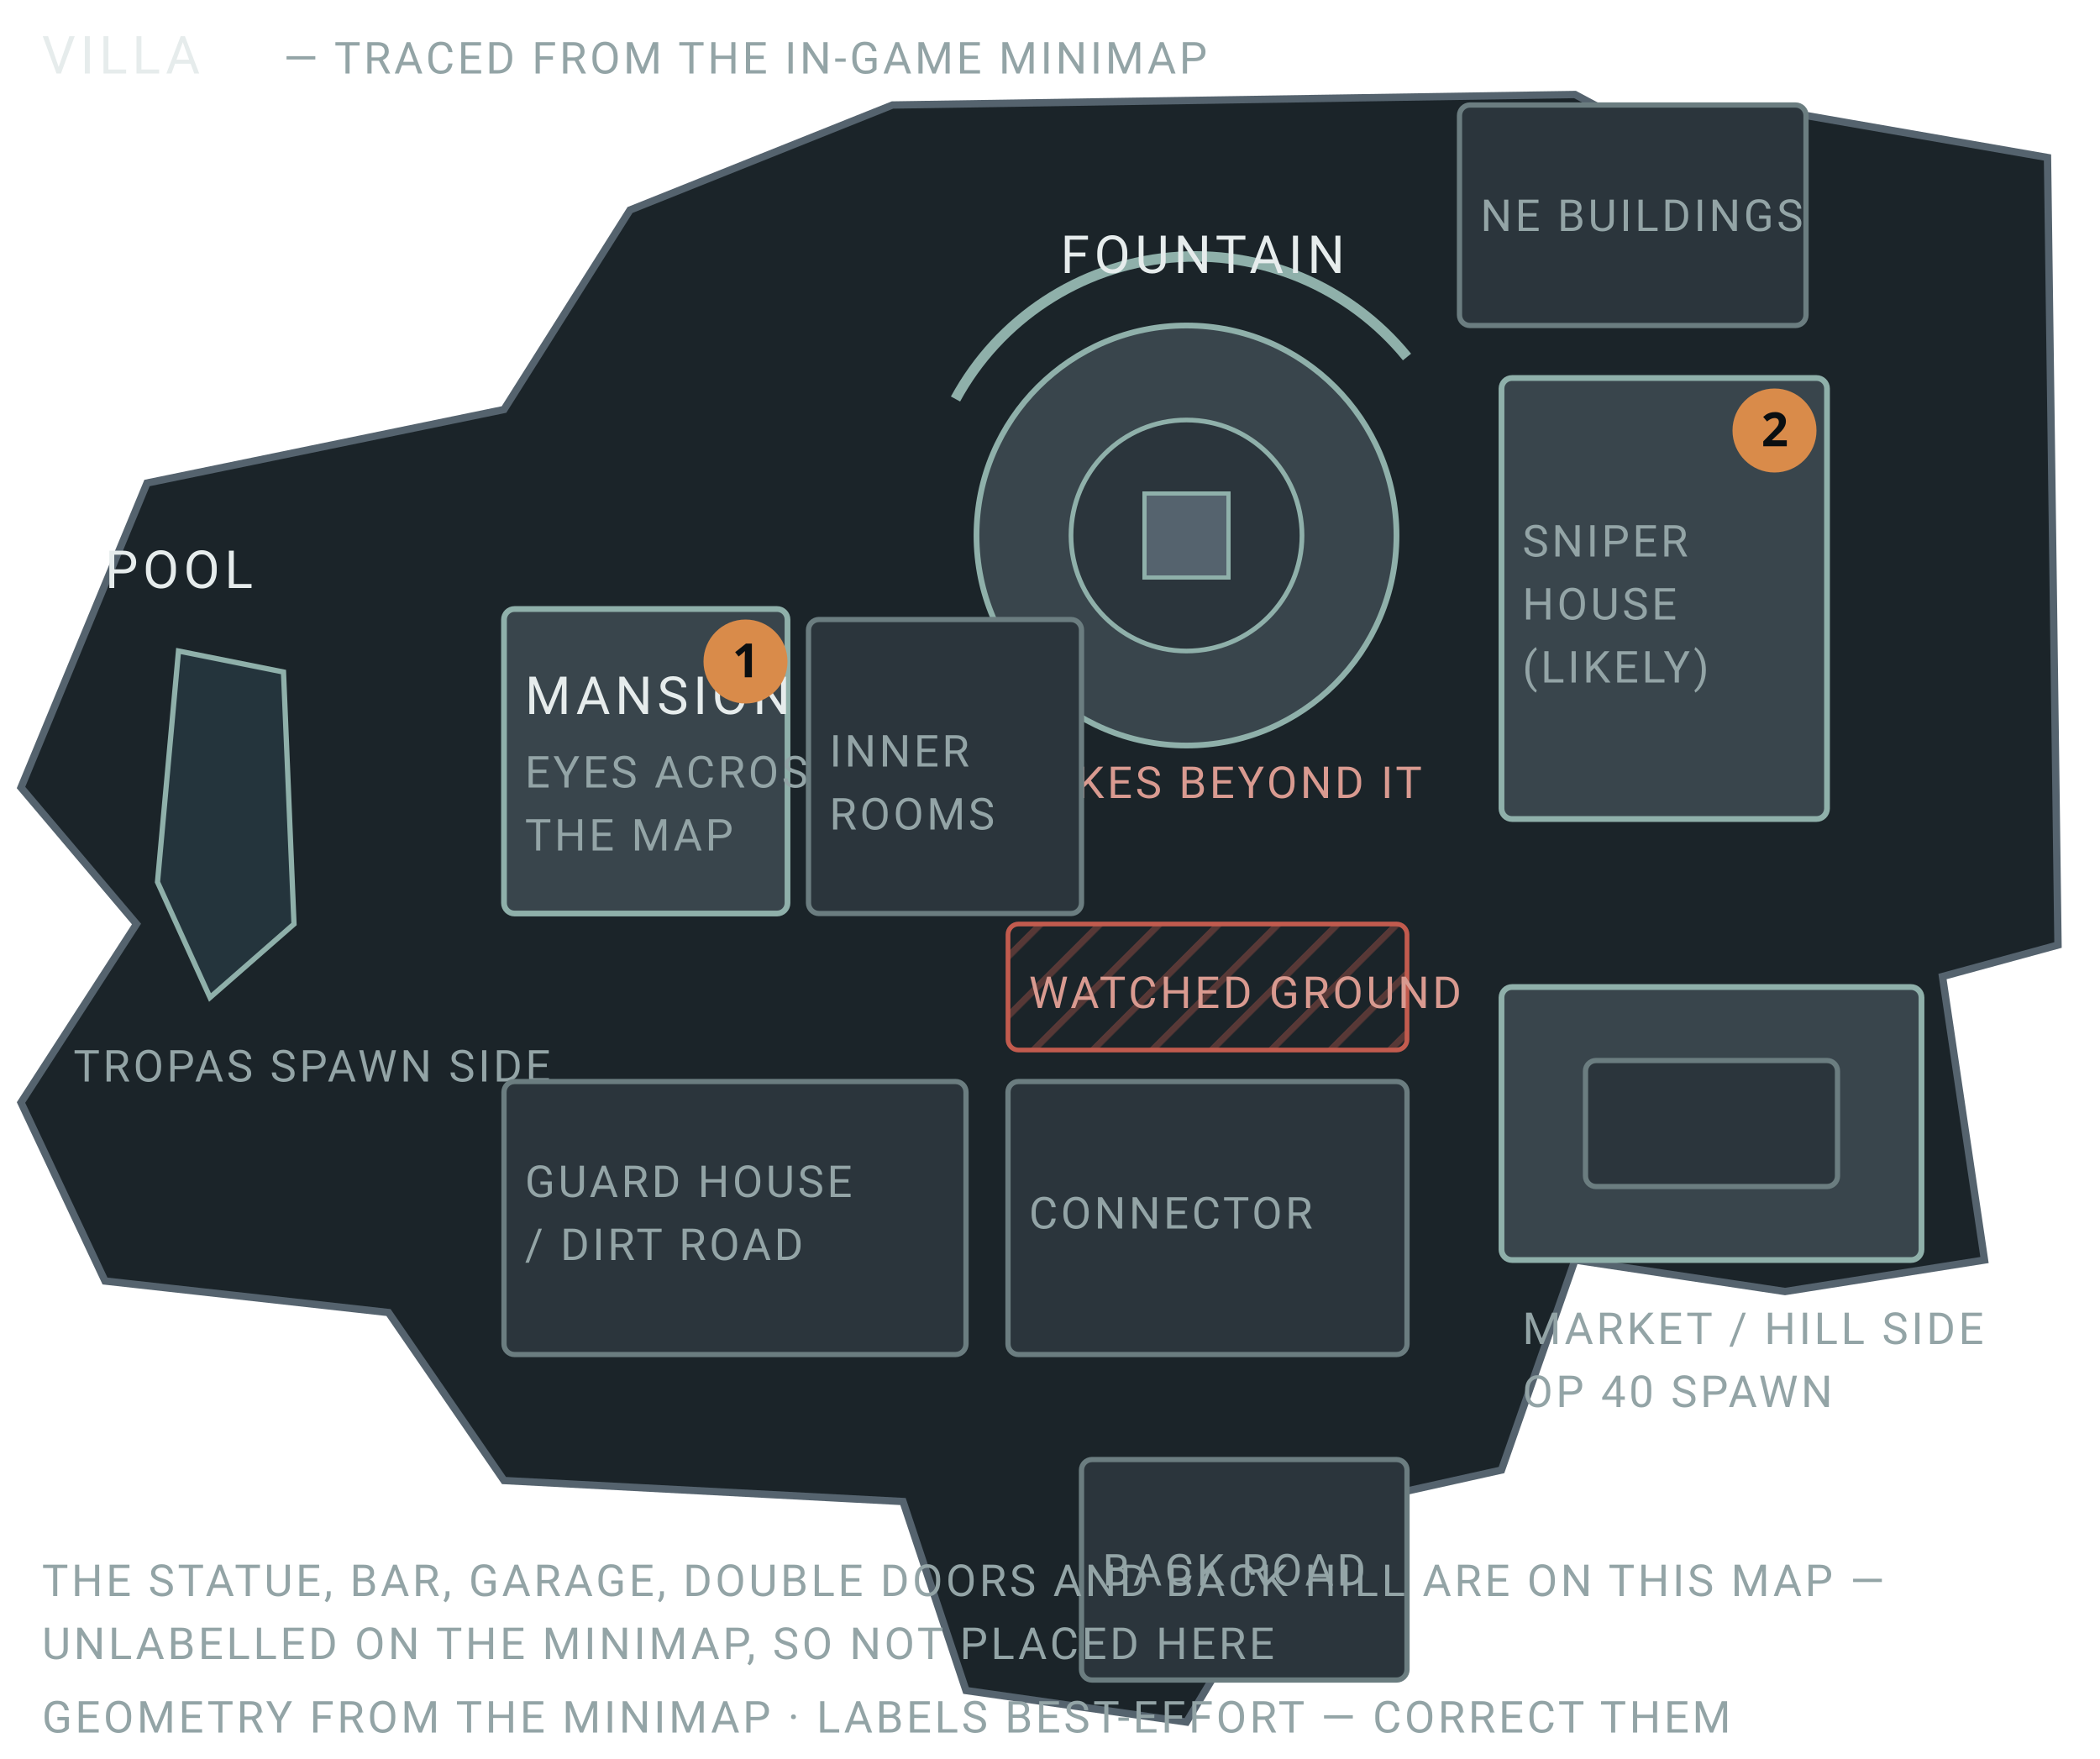
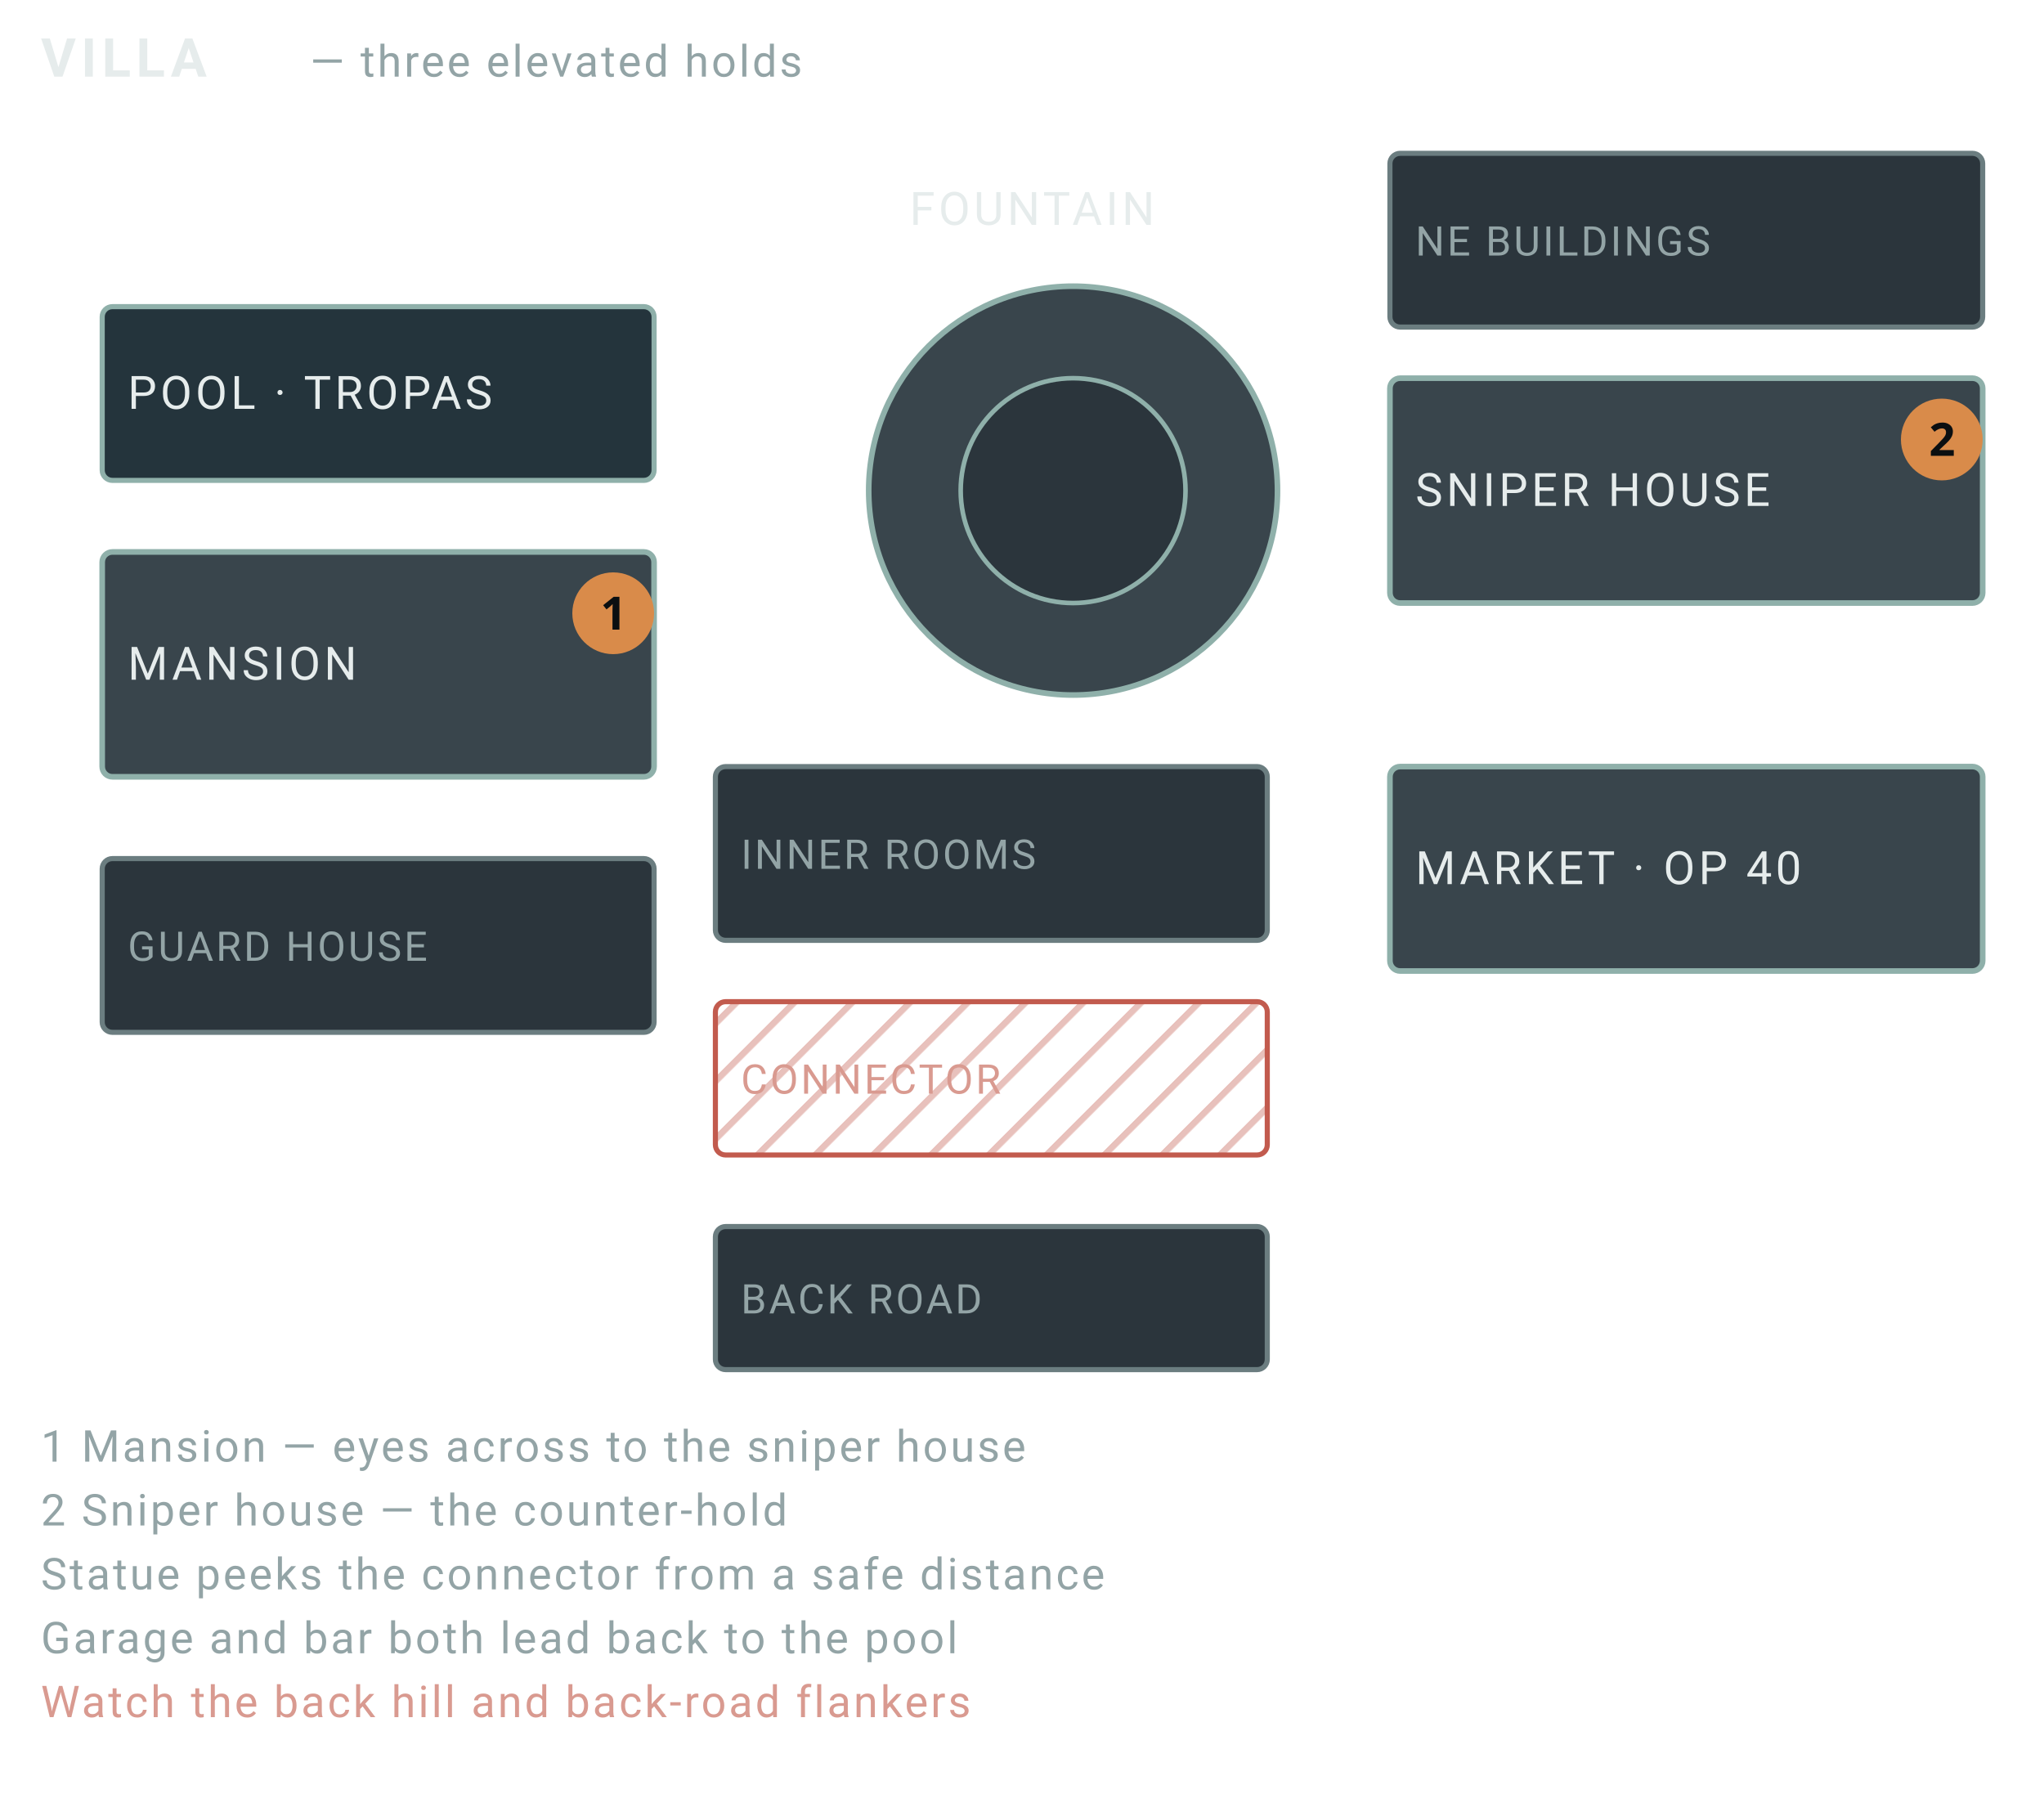
- <svg xmlns="http://www.w3.org/2000/svg" width="400" height="335" viewBox="0 0 400 335" role="img" aria-label="Villa tactical schematic traced from the in-game minimap: a circular fountain court centre-north, mansion buildings west and centre, a pool on the west side, and structures east and south.">
+ <svg xmlns="http://www.w3.org/2000/svg" width="400" height="354.5" viewBox="0 0 400 354.5" role="img" aria-label="Villa tactical schematic, traced from the in-game minimap.">
  <defs>
-     <pattern id="vl-danger" width="8" height="8" patternTransform="rotate(45)" patternUnits="userSpaceOnUse">
-       <line x1="0" y1="0" x2="0" y2="8" stroke="#c25b4e" stroke-width="2.5" opacity="0.36" />
+     <pattern id="hz" width="8" height="8" patternTransform="rotate(45)" patternUnits="userSpaceOnUse">
+       <line x1="0" y1="0" x2="0" y2="8" stroke="#c25b4e" stroke-width="2.5" opacity="0.38" />
    </pattern>
    <style>
-       .terr { fill:#1b2429; stroke:#55636e; stroke-width:1.4; }
-       .b  { fill:#39454c; stroke:#8fb0aa; stroke-width:1.1; }
-       .s  { fill:#2b353c; stroke:#6b7d80; stroke-width:1; }
-       .water { fill:#24343c; stroke:#8fb0aa; stroke-width:1; }
-       .t  { fill:#e6ecec; font-family:ui-sans-serif,system-ui,'Segoe UI',Roboto,sans-serif;
-             font-size:10px; letter-spacing:0.9px; }
-       .ts { fill:#93a4a6; font-family:ui-sans-serif,system-ui,'Segoe UI',Roboto,sans-serif;
-             font-size:8.4px; letter-spacing:0.6px; }
-       .td { fill:#d99a90; font-family:ui-sans-serif,system-ui,'Segoe UI',Roboto,sans-serif;
-             font-size:8.4px; letter-spacing:0.6px; }
-       .pin { fill:#d98b4a; }
-       .pint { fill:#0b0f11; font-family:ui-sans-serif,system-ui,sans-serif; font-size:9px; font-weight:700; }
-     </style>
+ .terr{fill:#1b2429;stroke:#55636e;stroke-width:1.4}
+ .b{fill:#39454c;stroke:#8fb0aa;stroke-width:1.1}
+ .s{fill:#2b353c;stroke:#6b7d80;stroke-width:1}
+ .sp{fill:#17313a;stroke:#8fb0aa;stroke-width:1.3}
+ .rock{fill:#333f45;stroke:#7d8f92;stroke-width:0.9}
+ .water{fill:#24343c;stroke:#8fb0aa;stroke-width:1}
+ .hot{fill:url(#hz);stroke:#c25b4e;stroke-width:1}
+ .lbl{fill:#e6ecec;font-family:ui-sans-serif,system-ui,'Segoe UI',Roboto,sans-serif;
+      font-size:9.0px;letter-spacing:0.7px}
+ .lbl2{fill:#93a4a6;font-family:ui-sans-serif,system-ui,'Segoe UI',Roboto,sans-serif;
+       font-size:8.0px;letter-spacing:0.5px}
+ .hotlbl{fill:#d99a90;font-family:ui-sans-serif,system-ui,'Segoe UI',Roboto,sans-serif;
+         font-size:8.0px;letter-spacing:0.5px}
+ .ttl{fill:#e6ecec;font-family:ui-sans-serif,system-ui,'Segoe UI',Roboto,sans-serif;
+      font-size:10.5px;letter-spacing:1.0px;font-weight:600}
+ .key{fill:#93a4a6;font-family:ui-sans-serif,system-ui,'Segoe UI',Roboto,sans-serif;
+      font-size:8.6px;letter-spacing:0.5px}
+ .keyhot{fill:#d99a90;font-family:ui-sans-serif,system-ui,'Segoe UI',Roboto,sans-serif;
+         font-size:8.6px;letter-spacing:0.5px}
+ .pin{fill:#d98b4a}
+ .pinn{fill:#0b0f11;font-family:ui-sans-serif,system-ui,sans-serif;font-size:9px;font-weight:700}
+ .link{stroke:#55636e;stroke-width:1.3;fill:none;stroke-dasharray:3 3}
+ </style>
  </defs>
-   <text class="t" x="8" y="14">VILLA</text>
-   <text class="ts" x="54" y="14">— TRACED FROM THE IN-GAME MINIMAP</text>
-   <path class="terr" d="M170 20 L300 18 L330 34 L344 22 L390 30 L392 180 L370 186 L378 240 L340 246 L300 240 L286 280 L250 288 L226 328 L184 322 L172 286 L96 282 L74 250 L20 244 L4 210 L26 176 L4 150 L28 92 L96 78 L120 40 Z" />
-   <circle class="b" cx="226" cy="102" r="40" />
-   <circle cx="226" cy="102" r="22" fill="#2b353c" stroke="#8fb0aa" stroke-width="0.9" />
-   <rect x="218" y="94" width="16" height="16" fill="#55636e" stroke="#8fb0aa" stroke-width="0.8" />
-   <path fill="none" stroke="#8fb0aa" stroke-width="2" d="M182 76 A 52 52 0 0 1 268 68" />
-   <text class="t" x="202" y="52">FOUNTAIN</text>
-   <text class="td" x="186" y="152">CHOKES BEYOND IT</text>
-   <rect class="b" x="96" y="116" width="54" height="58" rx="2" />
-   <text class="t" x="100" y="136">MANSION</text>
-   <text class="ts" x="100" y="150">EYES ACROSS</text>
-   <text class="ts" x="100" y="162">THE MAP</text>
-   <rect class="s" x="154" y="118" width="52" height="56" rx="2" />
-   <text class="ts" x="158" y="146">INNER</text>
-   <text class="ts" x="158" y="158">ROOMS</text>
-   <path class="water" d="M34 124 L54 128 L56 176 L40 190 L30 168 Z" />
-   <text class="t" x="20" y="112">POOL</text>
-   <text class="ts" x="14" y="206">TROPAS SPAWN SIDE</text>
-   <rect class="s" x="278" y="20" width="66" height="42" rx="2" />
-   <text class="ts" x="282" y="44">NE BUILDINGS</text>
-   <rect class="b" x="286" y="72" width="62" height="84" rx="2" />
-   <text class="ts" x="290" y="106">SNIPER</text>
-   <text class="ts" x="290" y="118">HOUSE</text>
-   <text class="ts" x="290" y="130">(LIKELY)</text>
-   <rect class="s" x="96" y="206" width="88" height="52" rx="2" />
-   <text class="ts" x="100" y="228">GUARD HOUSE</text>
-   <text class="ts" x="100" y="240">/ DIRT ROAD</text>
-   <rect class="s" x="192" y="206" width="76" height="52" rx="2" />
-   <text class="ts" x="196" y="234">CONNECTOR</text>
-   <rect x="192" y="176" width="76" height="24" fill="url(#vl-danger)" stroke="#c25b4e" stroke-width="0.9" rx="2" />
-   <text class="td" x="196" y="192">WATCHED GROUND</text>
-   <rect class="b" x="286" y="188" width="80" height="52" rx="2" />
-   <rect class="s" x="302" y="202" width="48" height="24" rx="2" />
-   <text class="ts" x="290" y="256">MARKET / HILL SIDE</text>
-   <text class="ts" x="290" y="268">OP 40 SPAWN</text>
-   <rect class="s" x="206" y="278" width="62" height="42" rx="2" />
-   <text class="ts" x="210" y="302">BACK ROAD</text>
-   <circle class="pin" cx="142" cy="126" r="8" />
-   <text class="pint" x="139.5" y="129">1</text>
-   <circle class="pin" cx="338" cy="82" r="8" />
-   <text class="pint" x="335.5" y="85">2</text>
-   <text class="ts" x="8" y="304">THE STATUE, BAR, GARAGE, DOUBLE DOORS AND BACK HILL ARE ON THIS MAP —</text>
-   <text class="ts" x="8" y="316">UNLABELLED ON THE MINIMAP, SO NOT PLACED HERE</text>
-   <text class="ts" x="8" y="330">GEOMETRY FROM THE MINIMAP · LABELS BEST-EFFORT — CORRECT THEM</text>
+   <text class="ttl" x="8" y="15">VILLA</text>
+   <text class="key" x="60.7" y="15">— three elevated holds</text>
+   <circle class="b" cx="210" cy="96" r="40" />
+   <circle cx="210" cy="96" r="22" fill="#2b353c" stroke="#8fb0aa" stroke-width="0.9" />
+   <text class="lbl" x="178" y="44">FOUNTAIN</text>
+   <rect class="b" x="20" y="108" width="108" height="44" rx="2" />
+   <text class="lbl" x="25" y="133">MANSION</text>
+   <rect class="water" x="20" y="60" width="108" height="34" rx="2" />
+   <text class="lbl" x="25" y="80">POOL · TROPAS</text>
+   <rect class="s" x="140" y="150" width="108" height="34" rx="2" />
+   <text class="lbl2" x="145" y="170">INNER ROOMS</text>
+   <rect class="s" x="272" y="30" width="116" height="34" rx="2" />
+   <text class="lbl2" x="277" y="50">NE BUILDINGS</text>
+   <rect class="b" x="272" y="74" width="116" height="44" rx="2" />
+   <text class="lbl" x="277" y="99">SNIPER HOUSE</text>
+   <rect class="s" x="20" y="168" width="108" height="34" rx="2" />
+   <text class="lbl2" x="25" y="188">GUARD HOUSE</text>
+   <rect class="hot" x="140" y="196" width="108" height="30" rx="2" />
+   <text class="hotlbl" x="145" y="214">CONNECTOR</text>
+   <rect class="b" x="272" y="150" width="116" height="40" rx="2" />
+   <text class="lbl" x="277" y="173">MARKET · OP 40</text>
+   <rect class="s" x="140" y="240" width="108" height="28" rx="2" />
+   <text class="lbl2" x="145" y="257">BACK ROAD</text>
+   <circle class="pin" cx="120" cy="120" r="8" />
+   <text class="pinn" x="117.5" y="123.2">1</text>
+   <circle class="pin" cx="380" cy="86" r="8" />
+   <text class="pinn" x="377.5" y="89.2">2</text>
+   <text class="key" x="8" y="286">1  Mansion — eyes across to the sniper house</text>
+   <text class="key" x="8" y="298.5">2  Sniper house — the counter-hold</text>
+   <text class="key" x="8" y="311">Statue peeks the connector from a safe distance</text>
+   <text class="key" x="8" y="323.5">Garage and bar both lead back to the pool</text>
+   <text class="keyhot" x="8" y="336">Watch the back hill and back-road flankers</text>
</svg>
